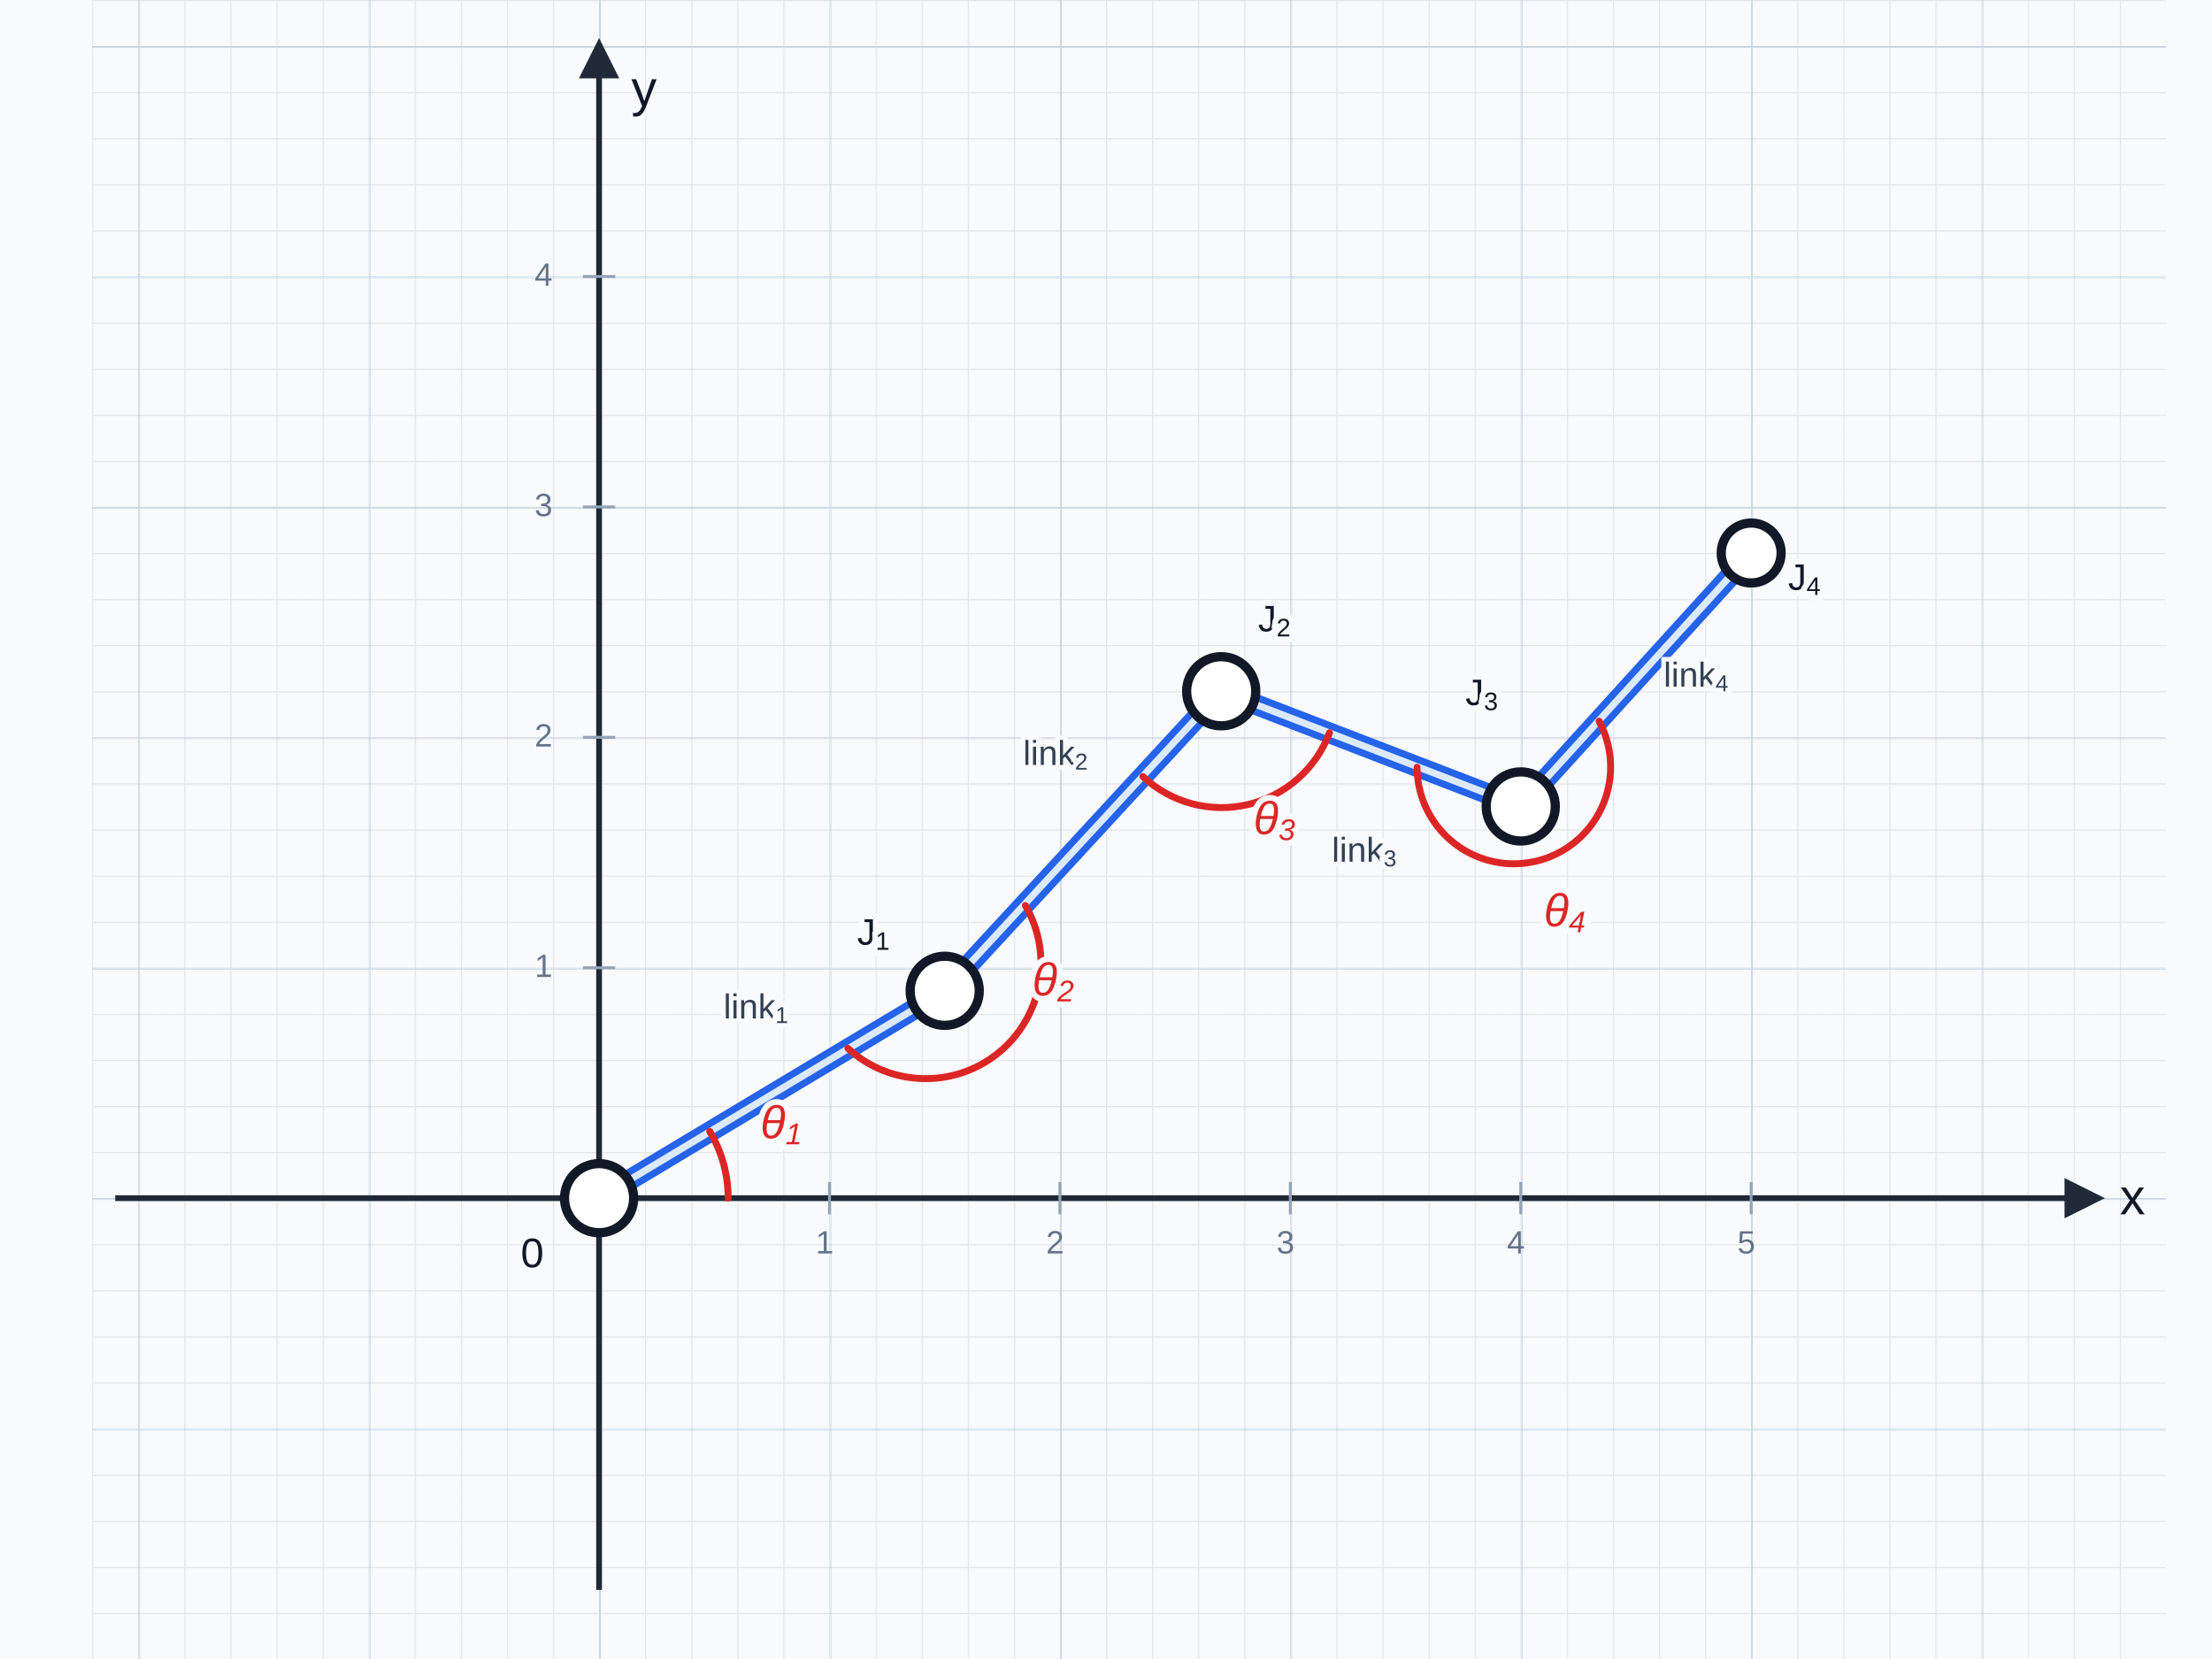
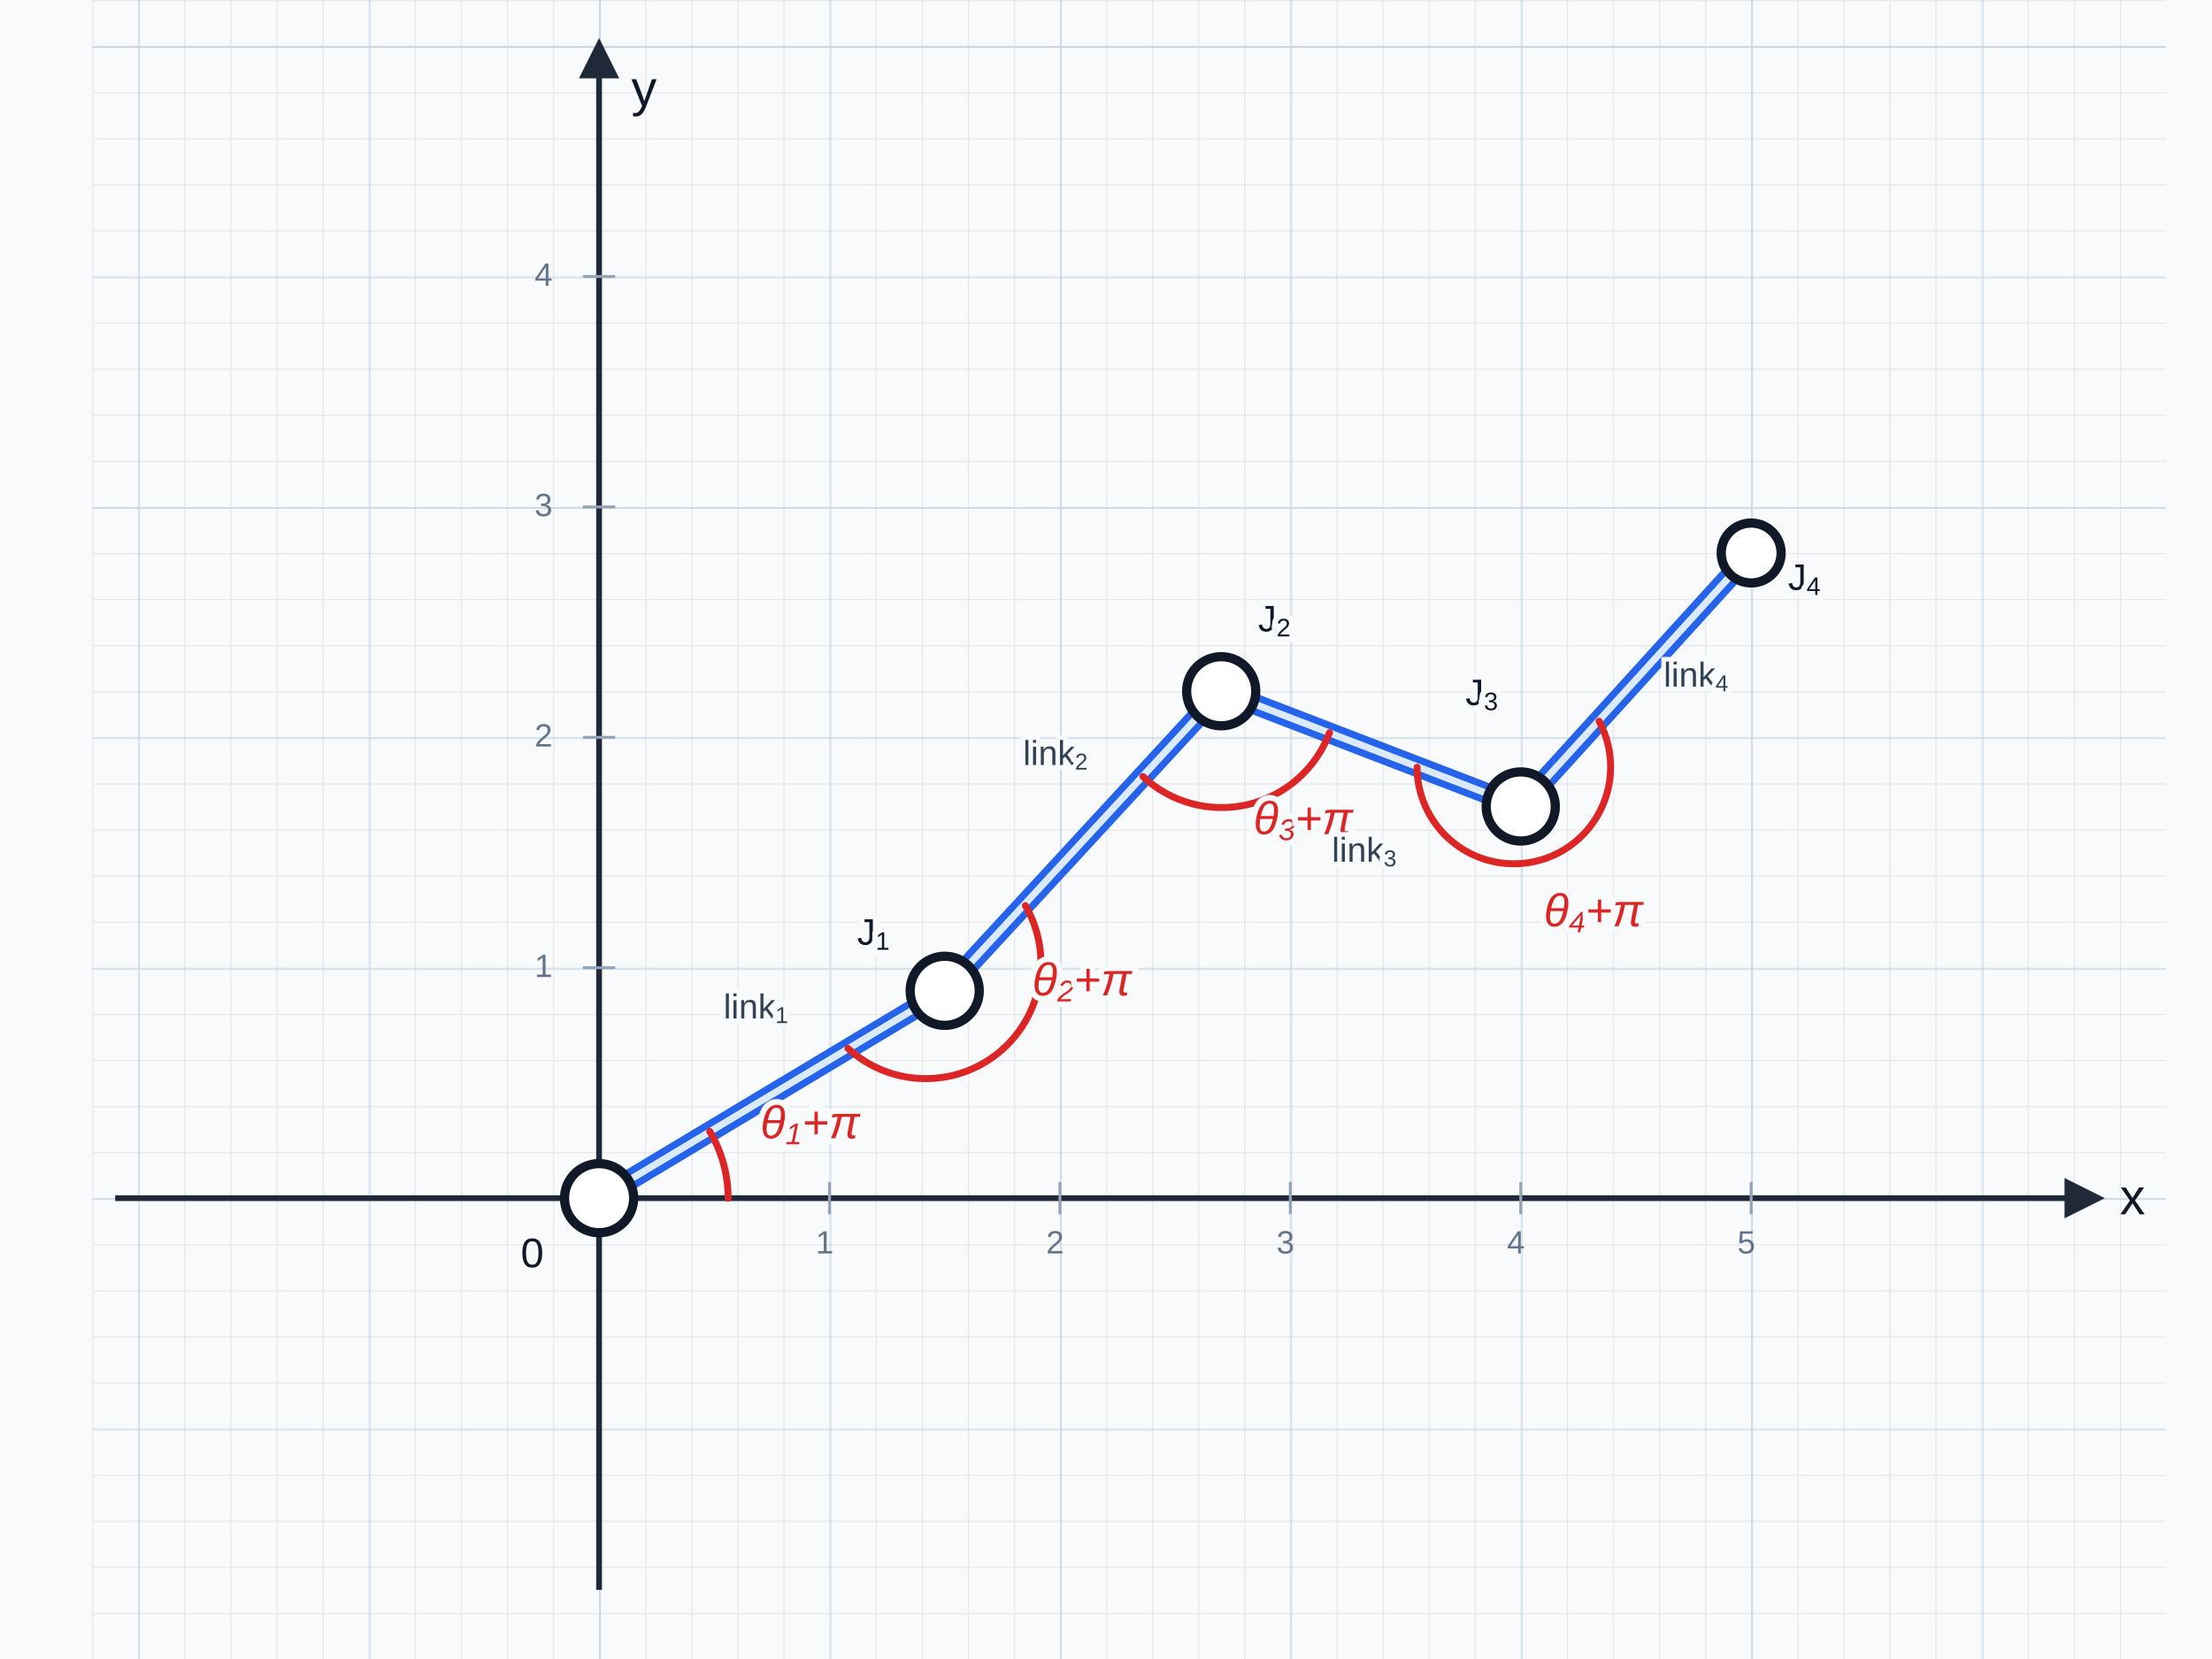
<svg xmlns="http://www.w3.org/2000/svg" width="960" height="720" viewBox="0 0 960 720" role="img" aria-labelledby="title desc">
  <defs>
    <marker id="arrow" viewBox="0 0 10 10" refX="8" refY="5" markerWidth="7" markerHeight="7" orient="auto-start-reverse">
      <path d="M 0 0 L 10 5 L 0 10 z" fill="#1f2937" />
    </marker>
    <pattern id="minor-grid" width="20" height="20" patternUnits="userSpaceOnUse">
      <path d="M 20 0 H 0 V 20" fill="none" stroke="#e5e7eb" stroke-width="1" />
    </pattern>
    <pattern id="major-grid" width="100" height="100" patternUnits="userSpaceOnUse">
      <rect width="100" height="100" fill="url(#minor-grid)" />
      <path d="M 100 0 H 0 V 100" fill="none" stroke="#cbd5e1" stroke-width="1.5" />
    </pattern>
  </defs>
  <rect width="960" height="720" fill="#f8fafc" />
  <g transform="translate(260 520)">
    <rect x="-220" y="-620" width="900" height="820" fill="url(#major-grid)" />
    <line x1="-210" y1="0" x2="650" y2="0" stroke="#1f2937" stroke-width="2.5" marker-end="url(#arrow)" />
    <line x1="0" y1="170" x2="0" y2="-500" stroke="#1f2937" stroke-width="2.5" marker-end="url(#arrow)" />
    <text x="660" y="7" font-family="Arial, sans-serif" font-size="22" fill="#111827">x</text>
    <text x="14" y="-474" font-family="Arial, sans-serif" font-size="22" fill="#111827">y</text>
    <text x="-34" y="30" font-family="Arial, sans-serif" font-size="18" fill="#111827">0</text>
    <g font-family="Arial, sans-serif" font-size="14" fill="#64748b">
      <text x="94" y="24">1</text>
      <text x="194" y="24">2</text>
      <text x="294" y="24">3</text>
      <text x="394" y="24">4</text>
      <text x="494" y="24">5</text>
      <text x="-28" y="-96">1</text>
      <text x="-28" y="-196">2</text>
      <text x="-28" y="-296">3</text>
      <text x="-28" y="-396">4</text>
    </g>
    <g stroke="#94a3b8" stroke-width="1.25">
      <line x1="100" y1="-7" x2="100" y2="7" />
      <line x1="200" y1="-7" x2="200" y2="7" />
      <line x1="300" y1="-7" x2="300" y2="7" />
      <line x1="400" y1="-7" x2="400" y2="7" />
      <line x1="500" y1="-7" x2="500" y2="7" />
      <line x1="-7" y1="-100" x2="7" y2="-100" />
      <line x1="-7" y1="-200" x2="7" y2="-200" />
      <line x1="-7" y1="-300" x2="7" y2="-300" />
      <line x1="-7" y1="-400" x2="7" y2="-400" />
    </g>
    <g fill="none" stroke-linecap="round" stroke-linejoin="round">
      <polyline points="0,0 150,-90 270,-220 400,-170 500,-280" stroke="#2563eb" stroke-width="9" />
      <polyline points="0,0 150,-90 270,-220 400,-170 500,-280" stroke="#dbeafe" stroke-width="3" />
    </g>
    <g stroke="#111827" stroke-width="4" fill="#ffffff">
      <circle cx="0" cy="0" r="15" />
      <circle cx="150" cy="-90" r="15" />
      <circle cx="270" cy="-220" r="15" />
      <circle cx="400" cy="-170" r="15" />
      <circle cx="500" cy="-280" r="13" />
    </g>
    <g font-family="Arial, sans-serif" font-size="16" fill="#111827" stroke="#f8fafc" stroke-width="5" paint-order="stroke">
      <text x="112" y="-110">J<tspan baseline-shift="sub" font-size="11">1</tspan>
      </text>
      <text x="286" y="-246">J<tspan baseline-shift="sub" font-size="11">2</tspan>
      </text>
      <text x="376" y="-214">J<tspan baseline-shift="sub" font-size="11">3</tspan>
      </text>
      <text x="516" y="-264">J<tspan baseline-shift="sub" font-size="11">4</tspan>
      </text>
    </g>
    <g fill="none" stroke="#dc2626" stroke-width="3" stroke-linecap="round">
      <path d="M 56 0 A 56 56 0 0 0 48 -29" />
      <path d="M 108 -65 A 50 50 0 0 0 185 -127" />
      <path d="M 236 -183 A 50 50 0 0 0 317 -202" />
      <path d="M 355 -187 A 42 42 0 1 0 434 -207" />
    </g>
    <g font-family="Arial, sans-serif" font-size="20" font-style="italic" fill="#dc2626" stroke="#f8fafc" stroke-width="5" paint-order="stroke">
-       <text x="70" y="-26">θ<tspan baseline-shift="sub" font-size="13">1</tspan>
-       </text>
-       <text x="188" y="-88">θ<tspan baseline-shift="sub" font-size="13">2</tspan>
-       </text>
-       <text x="284" y="-158">θ<tspan baseline-shift="sub" font-size="13">3</tspan>
-       </text>
-       <text x="410" y="-118">θ<tspan baseline-shift="sub" font-size="13">4</tspan>
-       </text>
+       <text x="70" y="-26">θ<tspan baseline-shift="sub" font-size="13">1</tspan>+π</text>
+       <text x="188" y="-88">θ<tspan baseline-shift="sub" font-size="13">2</tspan>+π</text>
+       <text x="284" y="-158">θ<tspan baseline-shift="sub" font-size="13">3</tspan>+π</text>
+       <text x="410" y="-118">θ<tspan baseline-shift="sub" font-size="13">4</tspan>+π</text>
    </g>
    <g font-family="Arial, sans-serif" font-size="15" fill="#334155" stroke="#f8fafc" stroke-width="4" paint-order="stroke">
      <text x="54" y="-78">link<tspan baseline-shift="sub" font-size="10">1</tspan>
      </text>
      <text x="184" y="-188">link<tspan baseline-shift="sub" font-size="10">2</tspan>
      </text>
      <text x="318" y="-146">link<tspan baseline-shift="sub" font-size="10">3</tspan>
      </text>
      <text x="462" y="-222">link<tspan baseline-shift="sub" font-size="10">4</tspan>
      </text>
    </g>
  </g>
</svg>
